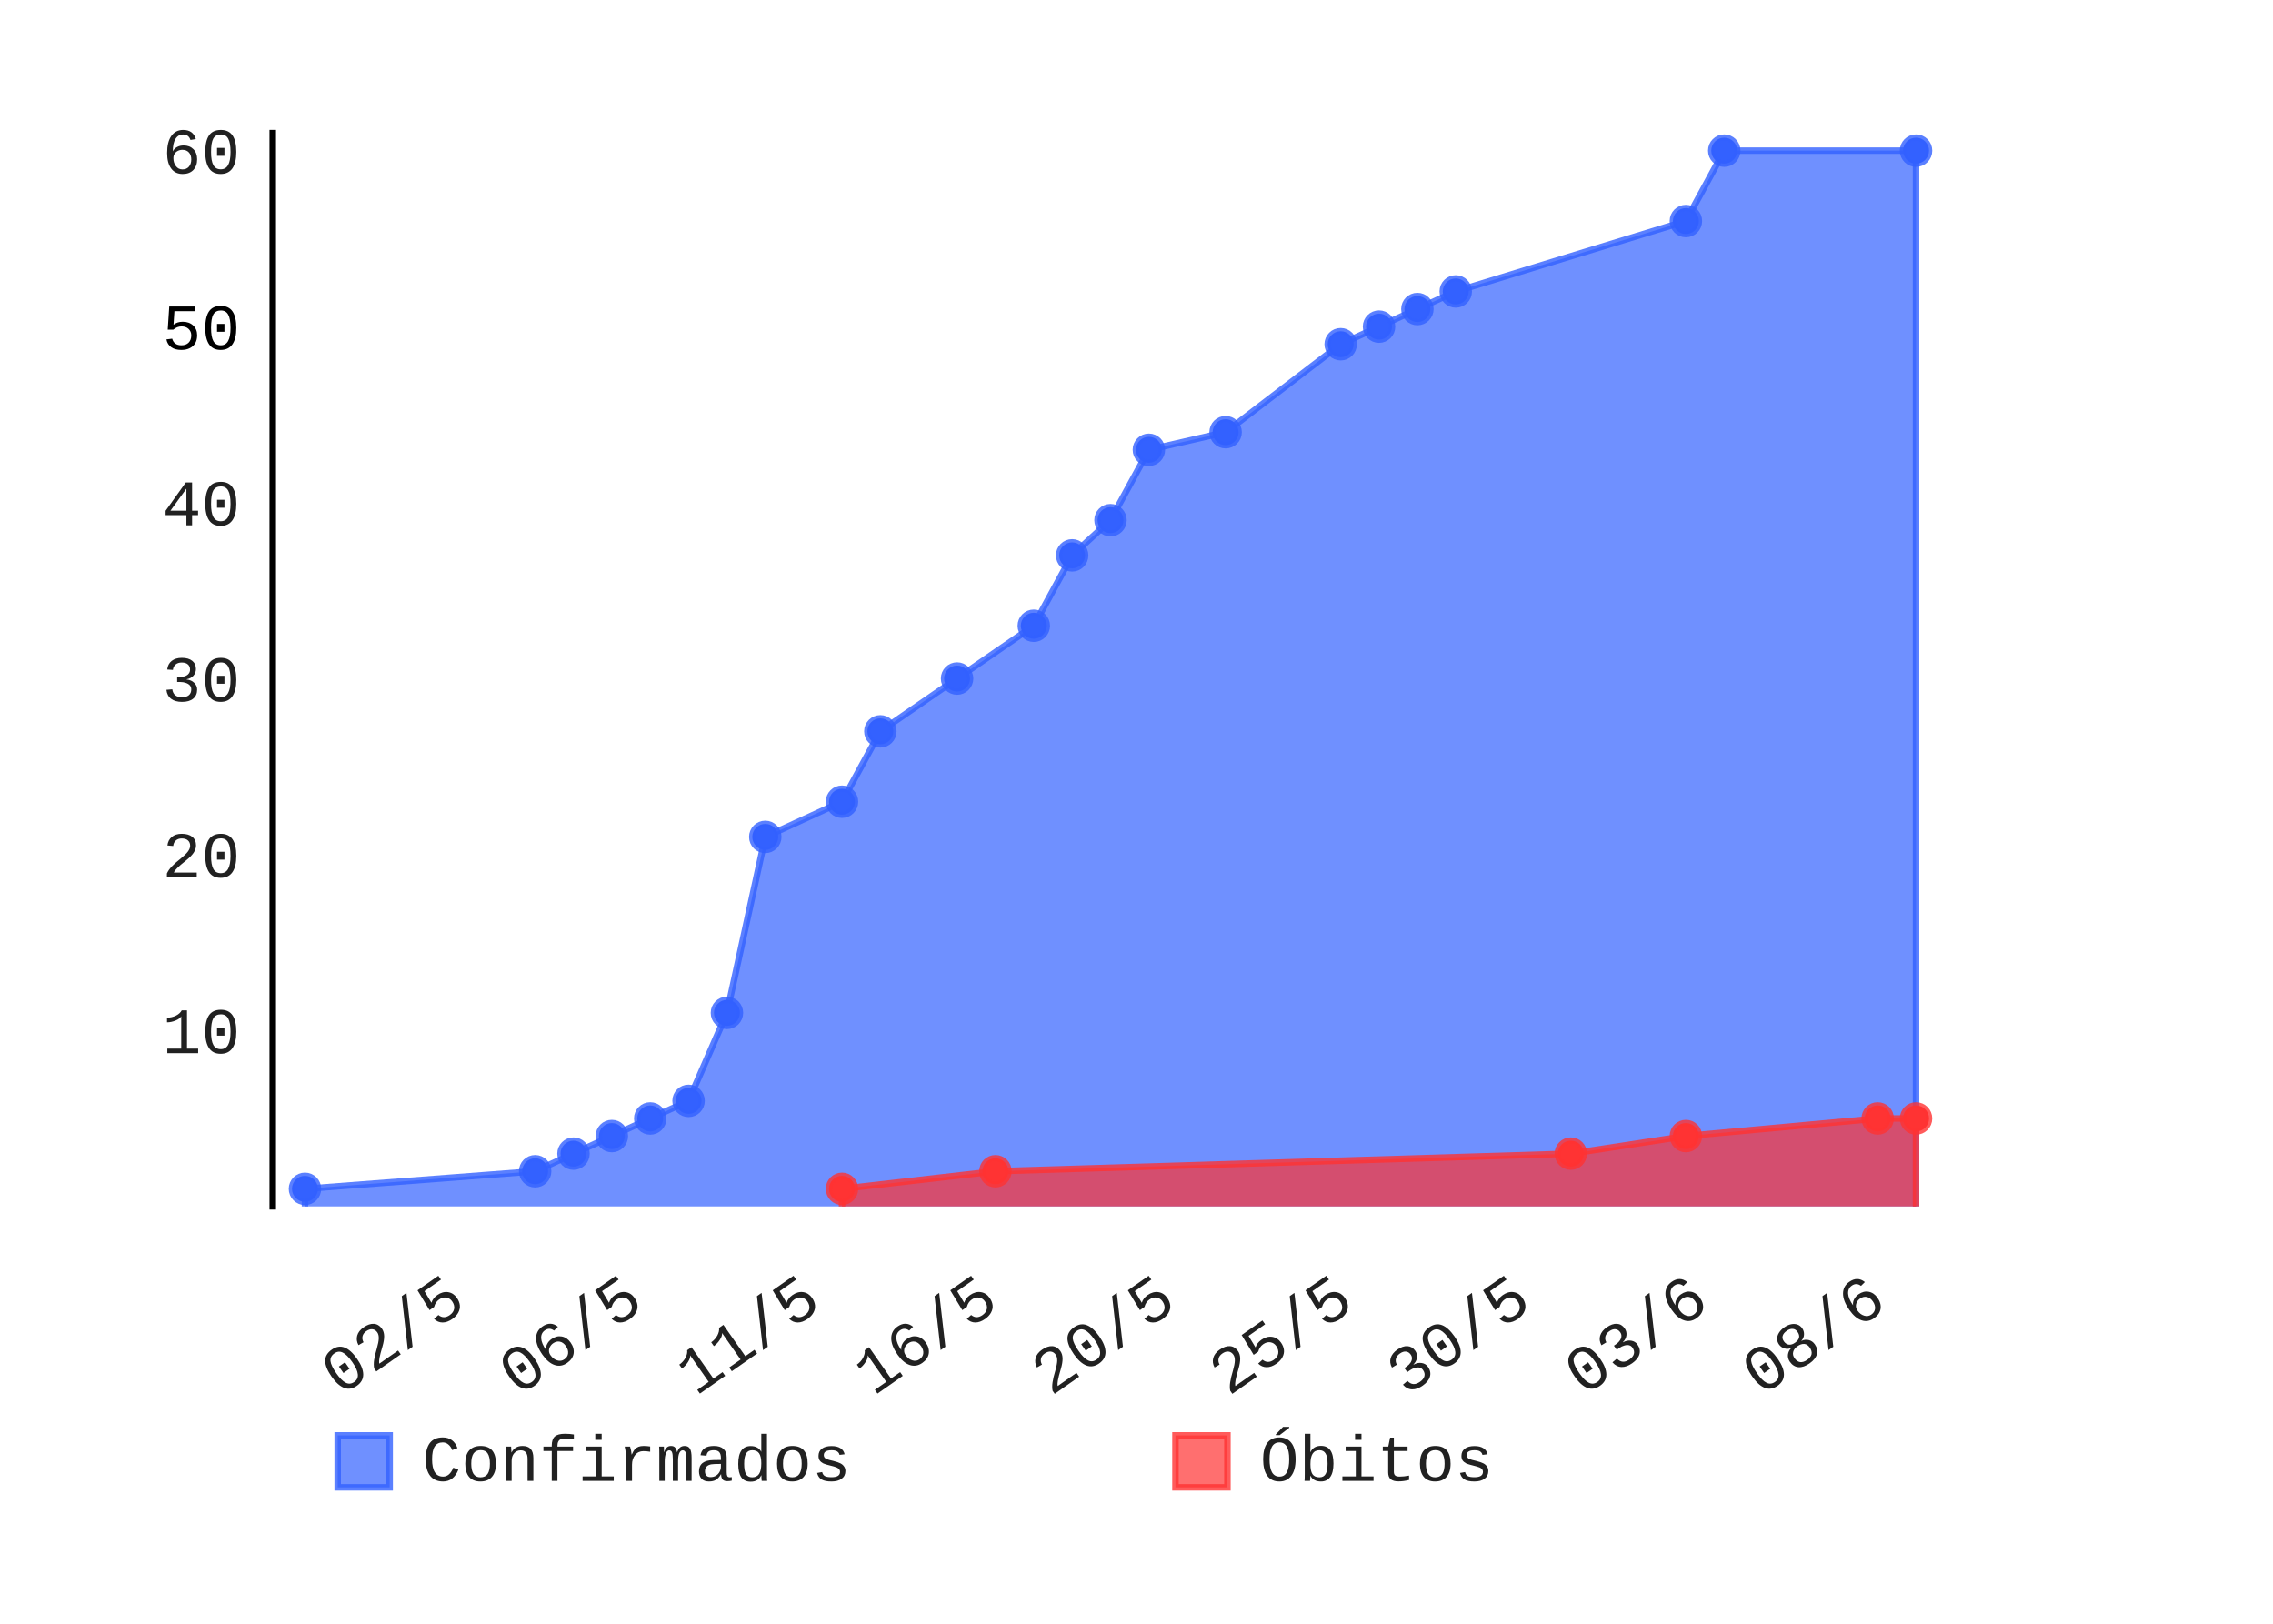
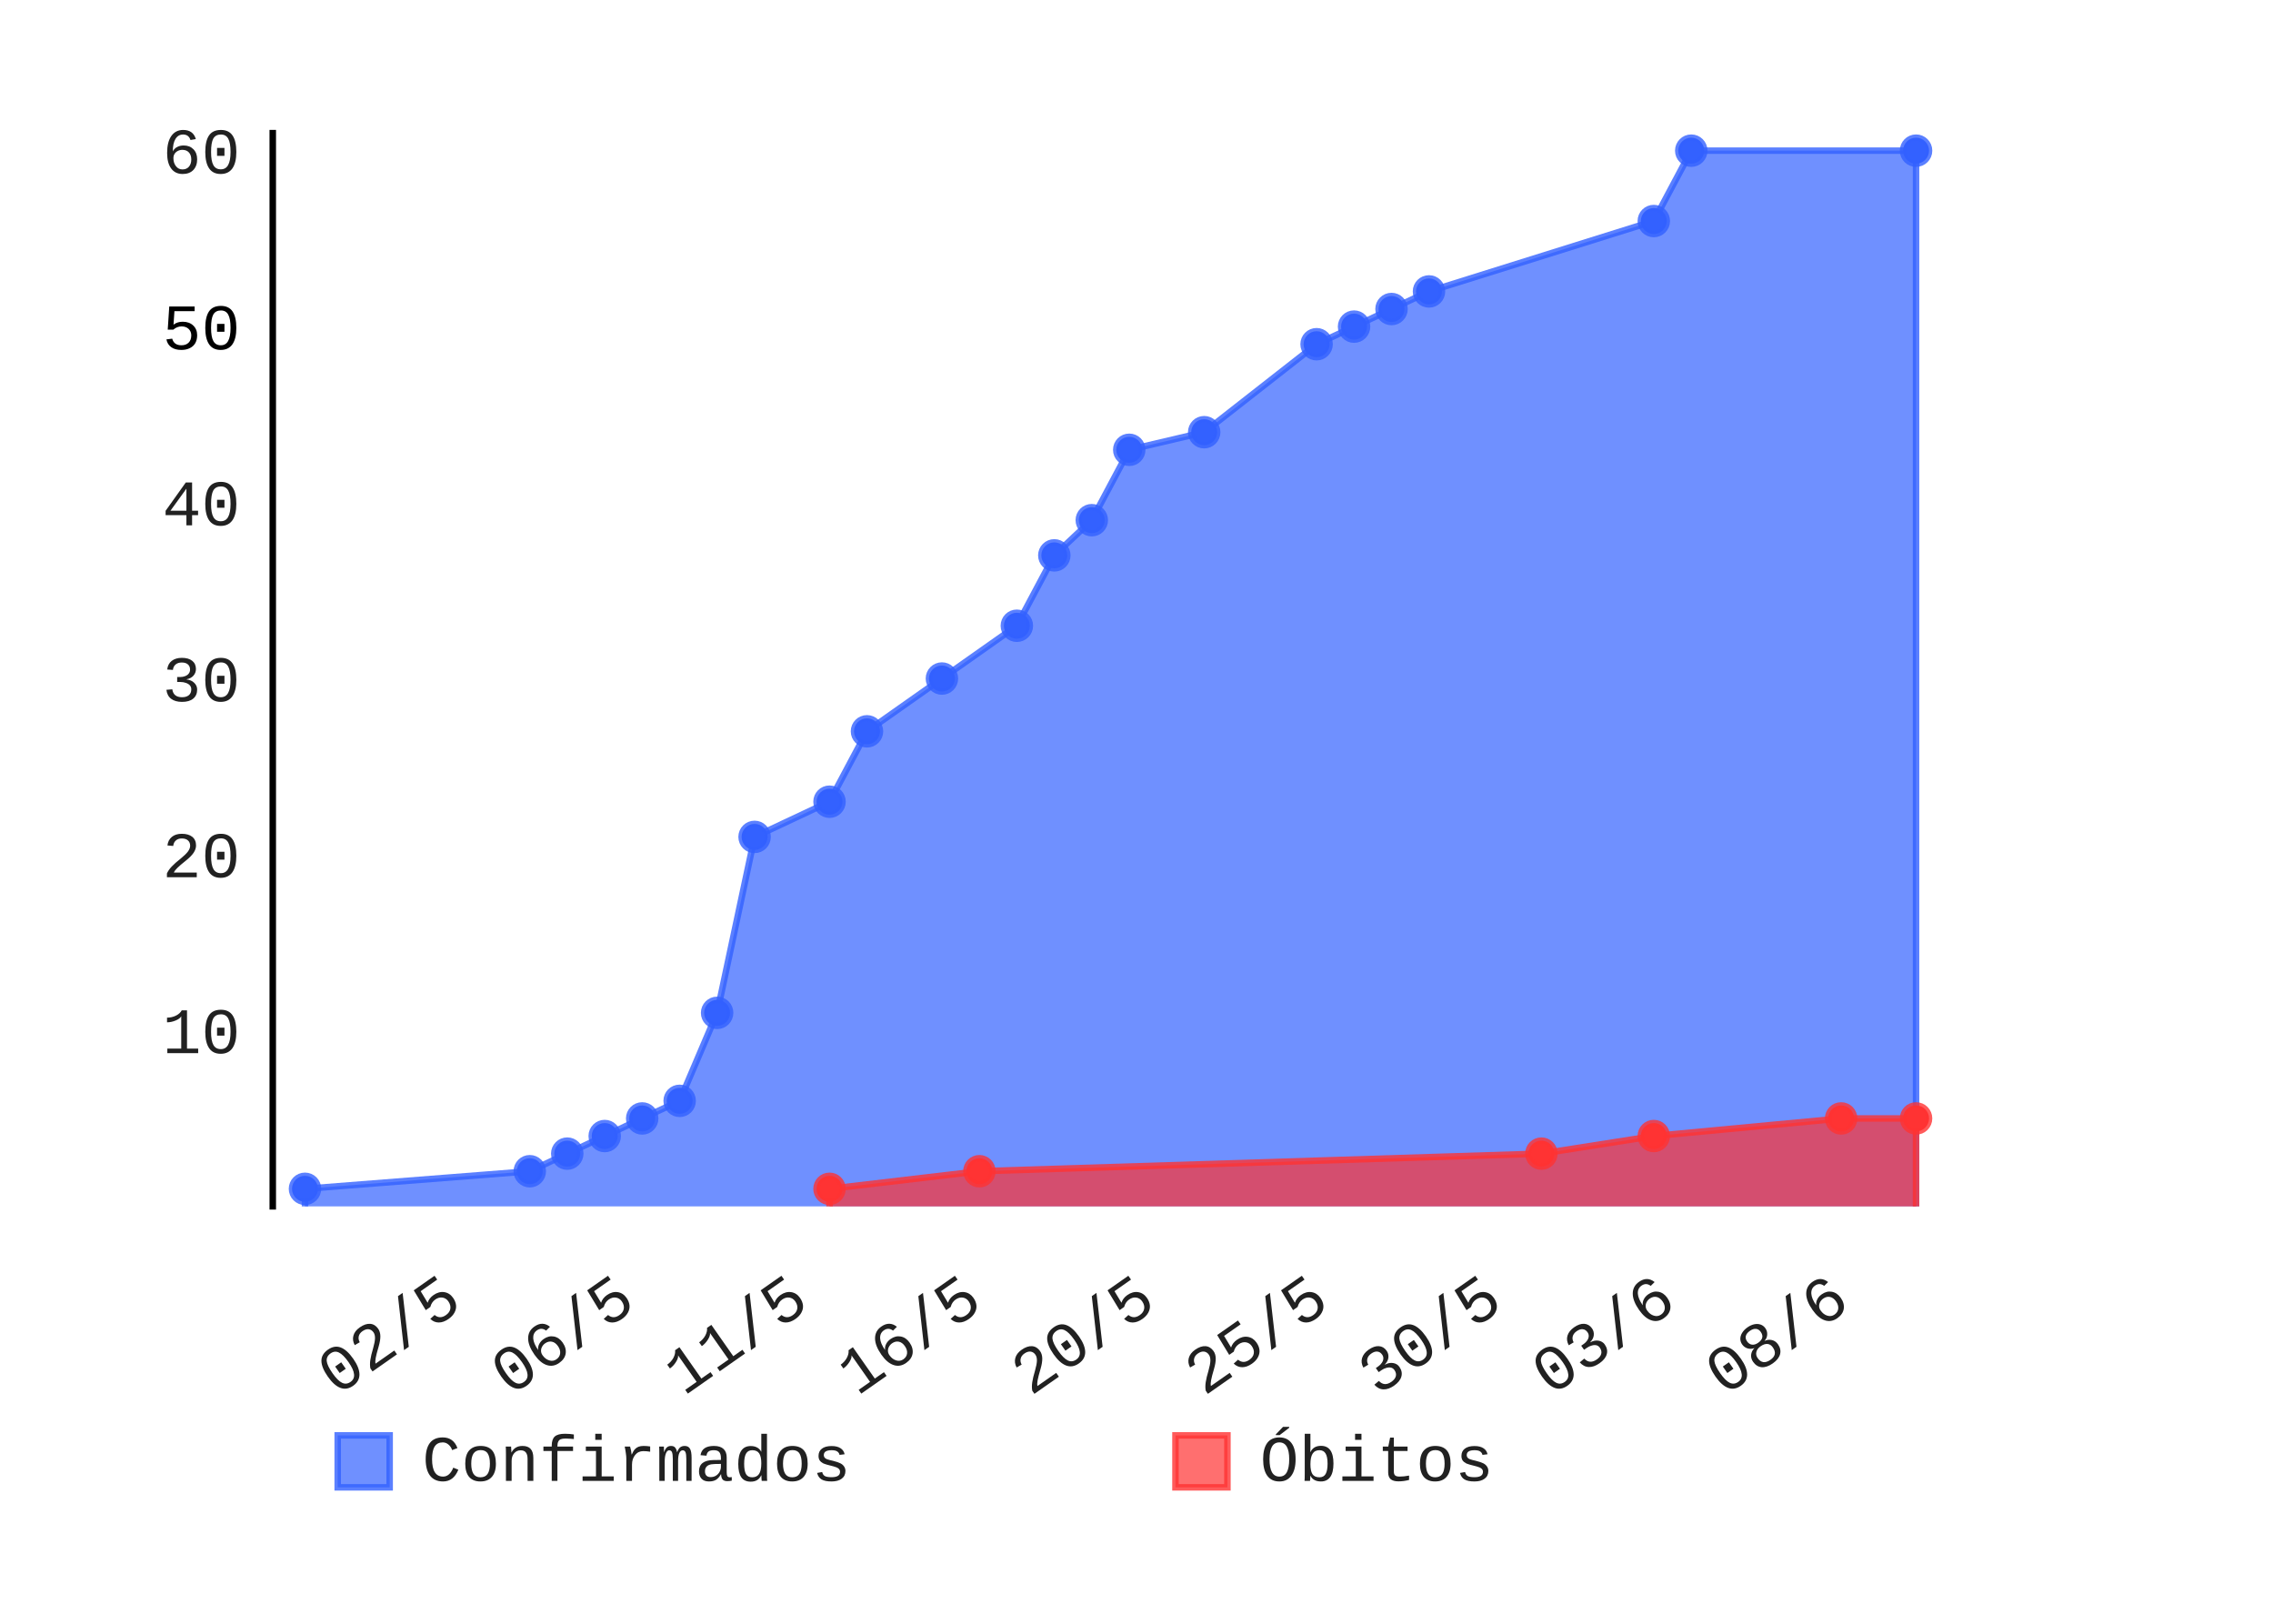
- <svg xmlns="http://www.w3.org/2000/svg" class="pygal-chart" height="250" id="chart-22df3eec-7414-47dd-b1ac-41e72962f643" viewBox="0 0 350 250" width="350">
+ <svg xmlns="http://www.w3.org/2000/svg" class="pygal-chart" height="250" id="chart-fea2d8a1-421d-4409-8631-65a3ad1585a7" viewBox="0 0 350 250" width="350">
  <defs>
-     <style type="text/css">#chart-22df3eec-7414-47dd-b1ac-41e72962f643{-webkit-user-select:none;-webkit-font-smoothing:antialiased;font-family:Consolas,"Liberation Mono",Menlo,Courier,monospace}#chart-22df3eec-7414-47dd-b1ac-41e72962f643 .title{font-family:Consolas,"Liberation Mono",Menlo,Courier,monospace;font-size:8px}#chart-22df3eec-7414-47dd-b1ac-41e72962f643 .legends .legend text{font-family:Consolas,"Liberation Mono",Menlo,Courier,monospace;font-size:10px}#chart-22df3eec-7414-47dd-b1ac-41e72962f643 .axis text{font-family:Consolas,"Liberation Mono",Menlo,Courier,monospace;font-size:10px}#chart-22df3eec-7414-47dd-b1ac-41e72962f643 .axis text.major{font-family:Consolas,"Liberation Mono",Menlo,Courier,monospace;font-size:10px}#chart-22df3eec-7414-47dd-b1ac-41e72962f643 .text-overlay text.value{font-family:Consolas,"Liberation Mono",Menlo,Courier,monospace;font-size:16px}#chart-22df3eec-7414-47dd-b1ac-41e72962f643 .text-overlay text.label{font-family:Consolas,"Liberation Mono",Menlo,Courier,monospace;font-size:10px}#chart-22df3eec-7414-47dd-b1ac-41e72962f643 .tooltip{font-family:Consolas,"Liberation Mono",Menlo,Courier,monospace;font-size:12px}#chart-22df3eec-7414-47dd-b1ac-41e72962f643 text.no_data{font-family:Consolas,"Liberation Mono",Menlo,Courier,monospace;font-size:64px}
- #chart-22df3eec-7414-47dd-b1ac-41e72962f643{background-color:transparent}#chart-22df3eec-7414-47dd-b1ac-41e72962f643 path,#chart-22df3eec-7414-47dd-b1ac-41e72962f643 line,#chart-22df3eec-7414-47dd-b1ac-41e72962f643 rect,#chart-22df3eec-7414-47dd-b1ac-41e72962f643 circle{-webkit-transition:150ms;-moz-transition:150ms;transition:150ms}#chart-22df3eec-7414-47dd-b1ac-41e72962f643 .graph &gt; .background{fill:transparent}#chart-22df3eec-7414-47dd-b1ac-41e72962f643 .plot &gt; .background{fill:rgba(255,255,255,1)}#chart-22df3eec-7414-47dd-b1ac-41e72962f643 .graph{fill:rgba(0,0,0,.87)}#chart-22df3eec-7414-47dd-b1ac-41e72962f643 text.no_data{fill:rgba(0,0,0,1)}#chart-22df3eec-7414-47dd-b1ac-41e72962f643 .title{fill:rgba(0,0,0,1)}#chart-22df3eec-7414-47dd-b1ac-41e72962f643 .legends .legend text{fill:rgba(0,0,0,.87)}#chart-22df3eec-7414-47dd-b1ac-41e72962f643 .legends .legend:hover text{fill:rgba(0,0,0,1)}#chart-22df3eec-7414-47dd-b1ac-41e72962f643 .axis .line{stroke:rgba(0,0,0,1)}#chart-22df3eec-7414-47dd-b1ac-41e72962f643 .axis .guide.line{stroke:rgba(0,0,0,.54)}#chart-22df3eec-7414-47dd-b1ac-41e72962f643 .axis .major.line{stroke:rgba(0,0,0,.87)}#chart-22df3eec-7414-47dd-b1ac-41e72962f643 .axis text.major{fill:rgba(0,0,0,1)}#chart-22df3eec-7414-47dd-b1ac-41e72962f643 .axis.y .guides:hover .guide.line,#chart-22df3eec-7414-47dd-b1ac-41e72962f643 .line-graph .axis.x .guides:hover .guide.line,#chart-22df3eec-7414-47dd-b1ac-41e72962f643 .stackedline-graph .axis.x .guides:hover .guide.line,#chart-22df3eec-7414-47dd-b1ac-41e72962f643 .xy-graph .axis.x .guides:hover .guide.line{stroke:rgba(0,0,0,1)}#chart-22df3eec-7414-47dd-b1ac-41e72962f643 .axis .guides:hover text{fill:rgba(0,0,0,1)}#chart-22df3eec-7414-47dd-b1ac-41e72962f643 .reactive{fill-opacity:.7;stroke-opacity:.8}#chart-22df3eec-7414-47dd-b1ac-41e72962f643 .ci{stroke:rgba(0,0,0,.87)}#chart-22df3eec-7414-47dd-b1ac-41e72962f643 .reactive.active,#chart-22df3eec-7414-47dd-b1ac-41e72962f643 .active .reactive{fill-opacity:.8;stroke-opacity:.9;stroke-width:4}#chart-22df3eec-7414-47dd-b1ac-41e72962f643 .ci .reactive.active{stroke-width:1.5}#chart-22df3eec-7414-47dd-b1ac-41e72962f643 .series text{fill:rgba(0,0,0,1)}#chart-22df3eec-7414-47dd-b1ac-41e72962f643 .tooltip rect{fill:rgba(255,255,255,1);stroke:rgba(0,0,0,1);-webkit-transition:opacity 150ms;-moz-transition:opacity 150ms;transition:opacity 150ms}#chart-22df3eec-7414-47dd-b1ac-41e72962f643 .tooltip .label{fill:rgba(0,0,0,.87)}#chart-22df3eec-7414-47dd-b1ac-41e72962f643 .tooltip .label{fill:rgba(0,0,0,.87)}#chart-22df3eec-7414-47dd-b1ac-41e72962f643 .tooltip .legend{font-size:.8em;fill:rgba(0,0,0,.54)}#chart-22df3eec-7414-47dd-b1ac-41e72962f643 .tooltip .x_label{font-size:.6em;fill:rgba(0,0,0,1)}#chart-22df3eec-7414-47dd-b1ac-41e72962f643 .tooltip .xlink{font-size:.5em;text-decoration:underline}#chart-22df3eec-7414-47dd-b1ac-41e72962f643 .tooltip .value{font-size:1.5em}#chart-22df3eec-7414-47dd-b1ac-41e72962f643 .bound{font-size:.5em}#chart-22df3eec-7414-47dd-b1ac-41e72962f643 .max-value{font-size:.75em;fill:rgba(0,0,0,.54)}#chart-22df3eec-7414-47dd-b1ac-41e72962f643 .map-element{fill:rgba(255,255,255,1);stroke:rgba(0,0,0,.54) !important}#chart-22df3eec-7414-47dd-b1ac-41e72962f643 .map-element .reactive{fill-opacity:inherit;stroke-opacity:inherit}#chart-22df3eec-7414-47dd-b1ac-41e72962f643 .color-0,#chart-22df3eec-7414-47dd-b1ac-41e72962f643 .color-0 a:visited{stroke:#3361FF;fill:#3361FF}#chart-22df3eec-7414-47dd-b1ac-41e72962f643 .color-1,#chart-22df3eec-7414-47dd-b1ac-41e72962f643 .color-1 a:visited{stroke:#FF3333;fill:#FF3333}#chart-22df3eec-7414-47dd-b1ac-41e72962f643 .text-overlay .color-0 text{fill:black}#chart-22df3eec-7414-47dd-b1ac-41e72962f643 .text-overlay .color-1 text{fill:black}
- #chart-22df3eec-7414-47dd-b1ac-41e72962f643 text.no_data{text-anchor:middle}#chart-22df3eec-7414-47dd-b1ac-41e72962f643 .guide.line{fill:none}#chart-22df3eec-7414-47dd-b1ac-41e72962f643 .centered{text-anchor:middle}#chart-22df3eec-7414-47dd-b1ac-41e72962f643 .title{text-anchor:middle}#chart-22df3eec-7414-47dd-b1ac-41e72962f643 .legends .legend text{fill-opacity:1}#chart-22df3eec-7414-47dd-b1ac-41e72962f643 .axis.x text{text-anchor:middle}#chart-22df3eec-7414-47dd-b1ac-41e72962f643 .axis.x:not(.web) text[transform]{text-anchor:start}#chart-22df3eec-7414-47dd-b1ac-41e72962f643 .axis.x:not(.web) text[transform].backwards{text-anchor:end}#chart-22df3eec-7414-47dd-b1ac-41e72962f643 .axis.y text{text-anchor:end}#chart-22df3eec-7414-47dd-b1ac-41e72962f643 .axis.y text[transform].backwards{text-anchor:start}#chart-22df3eec-7414-47dd-b1ac-41e72962f643 .axis.y2 text{text-anchor:start}#chart-22df3eec-7414-47dd-b1ac-41e72962f643 .axis.y2 text[transform].backwards{text-anchor:end}#chart-22df3eec-7414-47dd-b1ac-41e72962f643 .axis .guide.line{stroke-dasharray:4,4}#chart-22df3eec-7414-47dd-b1ac-41e72962f643 .axis .major.guide.line{stroke-dasharray:6,6}#chart-22df3eec-7414-47dd-b1ac-41e72962f643 .horizontal .axis.y .guide.line,#chart-22df3eec-7414-47dd-b1ac-41e72962f643 .horizontal .axis.y2 .guide.line,#chart-22df3eec-7414-47dd-b1ac-41e72962f643 .vertical .axis.x .guide.line{opacity:0}#chart-22df3eec-7414-47dd-b1ac-41e72962f643 .horizontal .axis.always_show .guide.line,#chart-22df3eec-7414-47dd-b1ac-41e72962f643 .vertical .axis.always_show .guide.line{opacity:1 !important}#chart-22df3eec-7414-47dd-b1ac-41e72962f643 .axis.y .guides:hover .guide.line,#chart-22df3eec-7414-47dd-b1ac-41e72962f643 .axis.y2 .guides:hover .guide.line,#chart-22df3eec-7414-47dd-b1ac-41e72962f643 .axis.x .guides:hover .guide.line{opacity:1}#chart-22df3eec-7414-47dd-b1ac-41e72962f643 .axis .guides:hover text{opacity:1}#chart-22df3eec-7414-47dd-b1ac-41e72962f643 .nofill{fill:none}#chart-22df3eec-7414-47dd-b1ac-41e72962f643 .subtle-fill{fill-opacity:.2}#chart-22df3eec-7414-47dd-b1ac-41e72962f643 .dot{stroke-width:1px;fill-opacity:1}#chart-22df3eec-7414-47dd-b1ac-41e72962f643 .dot.active{stroke-width:5px}#chart-22df3eec-7414-47dd-b1ac-41e72962f643 .dot.negative{fill:transparent}#chart-22df3eec-7414-47dd-b1ac-41e72962f643 text,#chart-22df3eec-7414-47dd-b1ac-41e72962f643 tspan{stroke:none !important}#chart-22df3eec-7414-47dd-b1ac-41e72962f643 .series text.active{opacity:1}#chart-22df3eec-7414-47dd-b1ac-41e72962f643 .tooltip rect{fill-opacity:.95;stroke-width:.5}#chart-22df3eec-7414-47dd-b1ac-41e72962f643 .tooltip text{fill-opacity:1}#chart-22df3eec-7414-47dd-b1ac-41e72962f643 .showable{visibility:hidden}#chart-22df3eec-7414-47dd-b1ac-41e72962f643 .showable.shown{visibility:visible}#chart-22df3eec-7414-47dd-b1ac-41e72962f643 .gauge-background{fill:rgba(229,229,229,1);stroke:none}#chart-22df3eec-7414-47dd-b1ac-41e72962f643 .bg-lines{stroke:transparent;stroke-width:2px}</style>
+     <style type="text/css">#chart-fea2d8a1-421d-4409-8631-65a3ad1585a7{-webkit-user-select:none;-webkit-font-smoothing:antialiased;font-family:Consolas,"Liberation Mono",Menlo,Courier,monospace}#chart-fea2d8a1-421d-4409-8631-65a3ad1585a7 .title{font-family:Consolas,"Liberation Mono",Menlo,Courier,monospace;font-size:8px}#chart-fea2d8a1-421d-4409-8631-65a3ad1585a7 .legends .legend text{font-family:Consolas,"Liberation Mono",Menlo,Courier,monospace;font-size:10px}#chart-fea2d8a1-421d-4409-8631-65a3ad1585a7 .axis text{font-family:Consolas,"Liberation Mono",Menlo,Courier,monospace;font-size:10px}#chart-fea2d8a1-421d-4409-8631-65a3ad1585a7 .axis text.major{font-family:Consolas,"Liberation Mono",Menlo,Courier,monospace;font-size:10px}#chart-fea2d8a1-421d-4409-8631-65a3ad1585a7 .text-overlay text.value{font-family:Consolas,"Liberation Mono",Menlo,Courier,monospace;font-size:16px}#chart-fea2d8a1-421d-4409-8631-65a3ad1585a7 .text-overlay text.label{font-family:Consolas,"Liberation Mono",Menlo,Courier,monospace;font-size:10px}#chart-fea2d8a1-421d-4409-8631-65a3ad1585a7 .tooltip{font-family:Consolas,"Liberation Mono",Menlo,Courier,monospace;font-size:12px}#chart-fea2d8a1-421d-4409-8631-65a3ad1585a7 text.no_data{font-family:Consolas,"Liberation Mono",Menlo,Courier,monospace;font-size:64px}
+ #chart-fea2d8a1-421d-4409-8631-65a3ad1585a7{background-color:transparent}#chart-fea2d8a1-421d-4409-8631-65a3ad1585a7 path,#chart-fea2d8a1-421d-4409-8631-65a3ad1585a7 line,#chart-fea2d8a1-421d-4409-8631-65a3ad1585a7 rect,#chart-fea2d8a1-421d-4409-8631-65a3ad1585a7 circle{-webkit-transition:150ms;-moz-transition:150ms;transition:150ms}#chart-fea2d8a1-421d-4409-8631-65a3ad1585a7 .graph &gt; .background{fill:transparent}#chart-fea2d8a1-421d-4409-8631-65a3ad1585a7 .plot &gt; .background{fill:rgba(255,255,255,1)}#chart-fea2d8a1-421d-4409-8631-65a3ad1585a7 .graph{fill:rgba(0,0,0,.87)}#chart-fea2d8a1-421d-4409-8631-65a3ad1585a7 text.no_data{fill:rgba(0,0,0,1)}#chart-fea2d8a1-421d-4409-8631-65a3ad1585a7 .title{fill:rgba(0,0,0,1)}#chart-fea2d8a1-421d-4409-8631-65a3ad1585a7 .legends .legend text{fill:rgba(0,0,0,.87)}#chart-fea2d8a1-421d-4409-8631-65a3ad1585a7 .legends .legend:hover text{fill:rgba(0,0,0,1)}#chart-fea2d8a1-421d-4409-8631-65a3ad1585a7 .axis .line{stroke:rgba(0,0,0,1)}#chart-fea2d8a1-421d-4409-8631-65a3ad1585a7 .axis .guide.line{stroke:rgba(0,0,0,.54)}#chart-fea2d8a1-421d-4409-8631-65a3ad1585a7 .axis .major.line{stroke:rgba(0,0,0,.87)}#chart-fea2d8a1-421d-4409-8631-65a3ad1585a7 .axis text.major{fill:rgba(0,0,0,1)}#chart-fea2d8a1-421d-4409-8631-65a3ad1585a7 .axis.y .guides:hover .guide.line,#chart-fea2d8a1-421d-4409-8631-65a3ad1585a7 .line-graph .axis.x .guides:hover .guide.line,#chart-fea2d8a1-421d-4409-8631-65a3ad1585a7 .stackedline-graph .axis.x .guides:hover .guide.line,#chart-fea2d8a1-421d-4409-8631-65a3ad1585a7 .xy-graph .axis.x .guides:hover .guide.line{stroke:rgba(0,0,0,1)}#chart-fea2d8a1-421d-4409-8631-65a3ad1585a7 .axis .guides:hover text{fill:rgba(0,0,0,1)}#chart-fea2d8a1-421d-4409-8631-65a3ad1585a7 .reactive{fill-opacity:.7;stroke-opacity:.8}#chart-fea2d8a1-421d-4409-8631-65a3ad1585a7 .ci{stroke:rgba(0,0,0,.87)}#chart-fea2d8a1-421d-4409-8631-65a3ad1585a7 .reactive.active,#chart-fea2d8a1-421d-4409-8631-65a3ad1585a7 .active .reactive{fill-opacity:.8;stroke-opacity:.9;stroke-width:4}#chart-fea2d8a1-421d-4409-8631-65a3ad1585a7 .ci .reactive.active{stroke-width:1.5}#chart-fea2d8a1-421d-4409-8631-65a3ad1585a7 .series text{fill:rgba(0,0,0,1)}#chart-fea2d8a1-421d-4409-8631-65a3ad1585a7 .tooltip rect{fill:rgba(255,255,255,1);stroke:rgba(0,0,0,1);-webkit-transition:opacity 150ms;-moz-transition:opacity 150ms;transition:opacity 150ms}#chart-fea2d8a1-421d-4409-8631-65a3ad1585a7 .tooltip .label{fill:rgba(0,0,0,.87)}#chart-fea2d8a1-421d-4409-8631-65a3ad1585a7 .tooltip .label{fill:rgba(0,0,0,.87)}#chart-fea2d8a1-421d-4409-8631-65a3ad1585a7 .tooltip .legend{font-size:.8em;fill:rgba(0,0,0,.54)}#chart-fea2d8a1-421d-4409-8631-65a3ad1585a7 .tooltip .x_label{font-size:.6em;fill:rgba(0,0,0,1)}#chart-fea2d8a1-421d-4409-8631-65a3ad1585a7 .tooltip .xlink{font-size:.5em;text-decoration:underline}#chart-fea2d8a1-421d-4409-8631-65a3ad1585a7 .tooltip .value{font-size:1.5em}#chart-fea2d8a1-421d-4409-8631-65a3ad1585a7 .bound{font-size:.5em}#chart-fea2d8a1-421d-4409-8631-65a3ad1585a7 .max-value{font-size:.75em;fill:rgba(0,0,0,.54)}#chart-fea2d8a1-421d-4409-8631-65a3ad1585a7 .map-element{fill:rgba(255,255,255,1);stroke:rgba(0,0,0,.54) !important}#chart-fea2d8a1-421d-4409-8631-65a3ad1585a7 .map-element .reactive{fill-opacity:inherit;stroke-opacity:inherit}#chart-fea2d8a1-421d-4409-8631-65a3ad1585a7 .color-0,#chart-fea2d8a1-421d-4409-8631-65a3ad1585a7 .color-0 a:visited{stroke:#3361FF;fill:#3361FF}#chart-fea2d8a1-421d-4409-8631-65a3ad1585a7 .color-1,#chart-fea2d8a1-421d-4409-8631-65a3ad1585a7 .color-1 a:visited{stroke:#FF3333;fill:#FF3333}#chart-fea2d8a1-421d-4409-8631-65a3ad1585a7 .text-overlay .color-0 text{fill:black}#chart-fea2d8a1-421d-4409-8631-65a3ad1585a7 .text-overlay .color-1 text{fill:black}
+ #chart-fea2d8a1-421d-4409-8631-65a3ad1585a7 text.no_data{text-anchor:middle}#chart-fea2d8a1-421d-4409-8631-65a3ad1585a7 .guide.line{fill:none}#chart-fea2d8a1-421d-4409-8631-65a3ad1585a7 .centered{text-anchor:middle}#chart-fea2d8a1-421d-4409-8631-65a3ad1585a7 .title{text-anchor:middle}#chart-fea2d8a1-421d-4409-8631-65a3ad1585a7 .legends .legend text{fill-opacity:1}#chart-fea2d8a1-421d-4409-8631-65a3ad1585a7 .axis.x text{text-anchor:middle}#chart-fea2d8a1-421d-4409-8631-65a3ad1585a7 .axis.x:not(.web) text[transform]{text-anchor:start}#chart-fea2d8a1-421d-4409-8631-65a3ad1585a7 .axis.x:not(.web) text[transform].backwards{text-anchor:end}#chart-fea2d8a1-421d-4409-8631-65a3ad1585a7 .axis.y text{text-anchor:end}#chart-fea2d8a1-421d-4409-8631-65a3ad1585a7 .axis.y text[transform].backwards{text-anchor:start}#chart-fea2d8a1-421d-4409-8631-65a3ad1585a7 .axis.y2 text{text-anchor:start}#chart-fea2d8a1-421d-4409-8631-65a3ad1585a7 .axis.y2 text[transform].backwards{text-anchor:end}#chart-fea2d8a1-421d-4409-8631-65a3ad1585a7 .axis .guide.line{stroke-dasharray:4,4}#chart-fea2d8a1-421d-4409-8631-65a3ad1585a7 .axis .major.guide.line{stroke-dasharray:6,6}#chart-fea2d8a1-421d-4409-8631-65a3ad1585a7 .horizontal .axis.y .guide.line,#chart-fea2d8a1-421d-4409-8631-65a3ad1585a7 .horizontal .axis.y2 .guide.line,#chart-fea2d8a1-421d-4409-8631-65a3ad1585a7 .vertical .axis.x .guide.line{opacity:0}#chart-fea2d8a1-421d-4409-8631-65a3ad1585a7 .horizontal .axis.always_show .guide.line,#chart-fea2d8a1-421d-4409-8631-65a3ad1585a7 .vertical .axis.always_show .guide.line{opacity:1 !important}#chart-fea2d8a1-421d-4409-8631-65a3ad1585a7 .axis.y .guides:hover .guide.line,#chart-fea2d8a1-421d-4409-8631-65a3ad1585a7 .axis.y2 .guides:hover .guide.line,#chart-fea2d8a1-421d-4409-8631-65a3ad1585a7 .axis.x .guides:hover .guide.line{opacity:1}#chart-fea2d8a1-421d-4409-8631-65a3ad1585a7 .axis .guides:hover text{opacity:1}#chart-fea2d8a1-421d-4409-8631-65a3ad1585a7 .nofill{fill:none}#chart-fea2d8a1-421d-4409-8631-65a3ad1585a7 .subtle-fill{fill-opacity:.2}#chart-fea2d8a1-421d-4409-8631-65a3ad1585a7 .dot{stroke-width:1px;fill-opacity:1}#chart-fea2d8a1-421d-4409-8631-65a3ad1585a7 .dot.active{stroke-width:5px}#chart-fea2d8a1-421d-4409-8631-65a3ad1585a7 .dot.negative{fill:transparent}#chart-fea2d8a1-421d-4409-8631-65a3ad1585a7 text,#chart-fea2d8a1-421d-4409-8631-65a3ad1585a7 tspan{stroke:none !important}#chart-fea2d8a1-421d-4409-8631-65a3ad1585a7 .series text.active{opacity:1}#chart-fea2d8a1-421d-4409-8631-65a3ad1585a7 .tooltip rect{fill-opacity:.95;stroke-width:.5}#chart-fea2d8a1-421d-4409-8631-65a3ad1585a7 .tooltip text{fill-opacity:1}#chart-fea2d8a1-421d-4409-8631-65a3ad1585a7 .showable{visibility:hidden}#chart-fea2d8a1-421d-4409-8631-65a3ad1585a7 .showable.shown{visibility:visible}#chart-fea2d8a1-421d-4409-8631-65a3ad1585a7 .gauge-background{fill:rgba(229,229,229,1);stroke:none}#chart-fea2d8a1-421d-4409-8631-65a3ad1585a7 .bg-lines{stroke:transparent;stroke-width:2px}</style>
  </defs>
  <g class="graph datetimeline-graph vertical">
    <rect class="background" height="250" width="350" x="0" y="0" />
    <g class="plot" transform="translate(42, 20)">
      <rect class="background" height="166.234" width="258.0" x="0" y="0" />
      <g class="axis y">
        <g class="guides">
          <text class="" x="-5" y="142.155">10</text>
        </g>
        <g class="guides">
          <text class="" x="-5" y="115.063">20</text>
        </g>
        <g class="guides">
          <text class="" x="-5" y="87.972">30</text>
        </g>
        <g class="guides">
          <text class="" x="-5" y="60.88">40</text>
        </g>
        <g class="guides">
          <text class="major" x="-5" y="33.788">50</text>
        </g>
        <g class="guides">
          <text class="" x="-5" y="6.697">60</text>
        </g>
      </g>
      <g class="axis x">
        <path class="line" d="M0 0 v166.234" />
        <g class="guides">
-           <path class="guide line" d="M30.119 0 v166.234" />
-           <text class="backwards" transform="rotate(325 30.11925 181.2342)" x="30.119" y="181.234">02/5</text>
+           <path class="guide line" d="M29.534 0 v166.234" />
+           <text class="backwards" transform="rotate(325 29.53419 181.2342)" x="29.534" y="181.234">02/5</text>
        </g>
        <g class="guides">
-           <path class="guide line" d="M57.465 0 v166.234" />
-           <text class="backwards" transform="rotate(325 57.46459 181.2342)" x="57.465" y="181.234">06/5</text>
+           <path class="guide line" d="M56.244 0 v166.234" />
+           <text class="backwards" transform="rotate(325 56.24359 181.2342)" x="56.244" y="181.234">06/5</text>
        </g>
        <g class="guides">
-           <path class="guide line" d="M84.81 0 v166.234" />
-           <text class="backwards" transform="rotate(325 84.80993 181.2342)" x="84.81" y="181.234">11/5</text>
+           <path class="guide line" d="M82.953 0 v166.234" />
+           <text class="backwards" transform="rotate(325 82.95299 181.2342)" x="82.953" y="181.234">11/5</text>
        </g>
        <g class="guides">
-           <path class="guide line" d="M112.155 0 v166.234" />
-           <text class="backwards" transform="rotate(325 112.1553 181.2342)" x="112.155" y="181.234">16/5</text>
+           <path class="guide line" d="M109.662 0 v166.234" />
+           <text class="backwards" transform="rotate(325 109.6624 181.2342)" x="109.662" y="181.234">16/5</text>
        </g>
        <g class="guides">
-           <path class="guide line" d="M139.501 0 v166.234" />
-           <text class="backwards" transform="rotate(325 139.5006 181.2342)" x="139.501" y="181.234">20/5</text>
+           <path class="guide line" d="M136.372 0 v166.234" />
+           <text class="backwards" transform="rotate(325 136.3718 181.2342)" x="136.372" y="181.234">20/5</text>
        </g>
        <g class="guides">
-           <path class="guide line" d="M166.846 0 v166.234" />
-           <text class="backwards" transform="rotate(325 166.8459 181.2342)" x="166.846" y="181.234">25/5</text>
+           <path class="guide line" d="M163.081 0 v166.234" />
+           <text class="backwards" transform="rotate(325 163.0812 181.2342)" x="163.081" y="181.234">25/5</text>
        </g>
        <g class="guides">
-           <path class="guide line" d="M194.191 0 v166.234" />
-           <text class="backwards" transform="rotate(325 194.1913 181.2342)" x="194.191" y="181.234">30/5</text>
+           <path class="guide line" d="M189.791 0 v166.234" />
+           <text class="backwards" transform="rotate(325 189.7906 181.2342)" x="189.791" y="181.234">30/5</text>
        </g>
        <g class="guides">
-           <path class="guide line" d="M221.537 0 v166.234" />
-           <text class="backwards" transform="rotate(325 221.5366 181.2342)" x="221.537" y="181.234">03/6</text>
+           <path class="guide line" d="M216.5 0 v166.234" />
+           <text class="backwards" transform="rotate(325 216.5 181.2342)" x="216.5" y="181.234">03/6</text>
        </g>
        <g class="guides">
-           <path class="guide line" d="M248.882 0 v166.234" />
-           <text class="backwards" transform="rotate(325 248.882 181.2342)" x="248.882" y="181.234">08/6</text>
+           <path class="guide line" d="M243.209 0 v166.234" />
+           <text class="backwards" transform="rotate(325 243.2094 181.2342)" x="243.209" y="181.234">08/6</text>
        </g>
      </g>
      <g class="series serie-0 color-0">
-         <path class="line reactive" d="M4.962 165.747 L4.962 163.037 40.401 160.328 46.308 157.619 52.214 154.91 58.121 152.201 64.027 149.492 69.934 135.946 75.841 108.854 87.654 103.436 93.56 92.599 105.374 84.472 117.187 76.344 123.093 65.508 129 60.089 134.907 49.253 146.72 46.543 164.44 32.998 170.346 30.288 176.253 27.579 182.159 24.87 217.599 14.033 223.505 3.197 253.038 3.197 253.038 165.747" />
+         <path class="line reactive" d="M4.962 165.747 L4.962 163.037 39.577 160.328 45.346 157.619 51.115 154.91 56.885 152.201 62.654 149.492 68.423 135.946 74.192 108.854 85.731 103.436 91.5 92.599 103.038 84.472 114.577 76.344 120.346 65.508 126.115 60.089 131.885 49.253 143.423 46.543 160.731 32.998 166.5 30.288 172.269 27.579 178.038 24.87 212.654 14.033 218.423 3.197 253.038 3.197 253.038 165.747" />
      </g>
      <g class="series serie-1 color-1">
-         <path class="line reactive" d="M87.654 165.747 L87.654 163.037 111.28 160.328 199.879 157.619 217.599 154.91 247.132 152.201 253.038 152.201 253.038 165.747" />
+         <path class="line reactive" d="M85.731 165.747 L85.731 163.037 108.808 160.328 195.346 157.619 212.654 154.91 241.5 152.201 253.038 152.201 253.038 165.747" />
      </g>
    </g>
    <g class="titles" />
    <g class="plot overlay" transform="translate(42, 20)">
      <g class="series serie-0 color-0">
        <g class="dots">
          <circle class="dot reactive tooltip-trigger" cx="4.962" cy="163.037" r="2" />
        </g>
        <g class="dots">
-           <circle class="dot reactive tooltip-trigger" cx="40.401" cy="160.328" r="2" />
+           <circle class="dot reactive tooltip-trigger" cx="39.577" cy="160.328" r="2" />
        </g>
        <g class="dots">
-           <circle class="dot reactive tooltip-trigger" cx="46.308" cy="157.619" r="2" />
+           <circle class="dot reactive tooltip-trigger" cx="45.346" cy="157.619" r="2" />
        </g>
        <g class="dots">
-           <circle class="dot reactive tooltip-trigger" cx="52.214" cy="154.91" r="2" />
+           <circle class="dot reactive tooltip-trigger" cx="51.115" cy="154.91" r="2" />
        </g>
        <g class="dots">
-           <circle class="dot reactive tooltip-trigger" cx="58.121" cy="152.201" r="2" />
+           <circle class="dot reactive tooltip-trigger" cx="56.885" cy="152.201" r="2" />
        </g>
        <g class="dots">
-           <circle class="dot reactive tooltip-trigger" cx="64.027" cy="149.492" r="2" />
+           <circle class="dot reactive tooltip-trigger" cx="62.654" cy="149.492" r="2" />
        </g>
        <g class="dots">
-           <circle class="dot reactive tooltip-trigger" cx="69.934" cy="135.946" r="2" />
+           <circle class="dot reactive tooltip-trigger" cx="68.423" cy="135.946" r="2" />
        </g>
        <g class="dots">
-           <circle class="dot reactive tooltip-trigger" cx="75.841" cy="108.854" r="2" />
+           <circle class="dot reactive tooltip-trigger" cx="74.192" cy="108.854" r="2" />
        </g>
        <g class="dots">
-           <circle class="dot reactive tooltip-trigger" cx="87.654" cy="103.436" r="2" />
+           <circle class="dot reactive tooltip-trigger" cx="85.731" cy="103.436" r="2" />
        </g>
        <g class="dots">
-           <circle class="dot reactive tooltip-trigger" cx="93.56" cy="92.599" r="2" />
+           <circle class="dot reactive tooltip-trigger" cx="91.5" cy="92.599" r="2" />
        </g>
        <g class="dots">
-           <circle class="dot reactive tooltip-trigger" cx="105.374" cy="84.472" r="2" />
+           <circle class="dot reactive tooltip-trigger" cx="103.038" cy="84.472" r="2" />
        </g>
        <g class="dots">
-           <circle class="dot reactive tooltip-trigger" cx="117.187" cy="76.344" r="2" />
+           <circle class="dot reactive tooltip-trigger" cx="114.577" cy="76.344" r="2" />
        </g>
        <g class="dots">
-           <circle class="dot reactive tooltip-trigger" cx="123.093" cy="65.508" r="2" />
+           <circle class="dot reactive tooltip-trigger" cx="120.346" cy="65.508" r="2" />
        </g>
        <g class="dots">
-           <circle class="dot reactive tooltip-trigger" cx="129.0" cy="60.089" r="2" />
+           <circle class="dot reactive tooltip-trigger" cx="126.115" cy="60.089" r="2" />
        </g>
        <g class="dots">
-           <circle class="dot reactive tooltip-trigger" cx="134.907" cy="49.253" r="2" />
+           <circle class="dot reactive tooltip-trigger" cx="131.885" cy="49.253" r="2" />
        </g>
        <g class="dots">
-           <circle class="dot reactive tooltip-trigger" cx="146.72" cy="46.543" r="2" />
+           <circle class="dot reactive tooltip-trigger" cx="143.423" cy="46.543" r="2" />
        </g>
        <g class="dots">
-           <circle class="dot reactive tooltip-trigger" cx="164.44" cy="32.998" r="2" />
+           <circle class="dot reactive tooltip-trigger" cx="160.731" cy="32.998" r="2" />
        </g>
        <g class="dots">
-           <circle class="dot reactive tooltip-trigger" cx="170.346" cy="30.288" r="2" />
+           <circle class="dot reactive tooltip-trigger" cx="166.5" cy="30.288" r="2" />
        </g>
        <g class="dots">
-           <circle class="dot reactive tooltip-trigger" cx="176.253" cy="27.579" r="2" />
+           <circle class="dot reactive tooltip-trigger" cx="172.269" cy="27.579" r="2" />
        </g>
        <g class="dots">
-           <circle class="dot reactive tooltip-trigger" cx="182.159" cy="24.87" r="2" />
+           <circle class="dot reactive tooltip-trigger" cx="178.038" cy="24.87" r="2" />
        </g>
        <g class="dots">
-           <circle class="dot reactive tooltip-trigger" cx="217.599" cy="14.033" r="2" />
+           <circle class="dot reactive tooltip-trigger" cx="212.654" cy="14.033" r="2" />
        </g>
        <g class="dots">
-           <circle class="dot reactive tooltip-trigger" cx="223.505" cy="3.197" r="2" />
+           <circle class="dot reactive tooltip-trigger" cx="218.423" cy="3.197" r="2" />
        </g>
        <g class="dots">
          <circle class="dot reactive tooltip-trigger" cx="253.038" cy="3.197" r="2" />
        </g>
      </g>
      <g class="series serie-1 color-1">
        <g class="dots">
-           <circle class="dot reactive tooltip-trigger" cx="87.654" cy="163.037" r="2" />
+           <circle class="dot reactive tooltip-trigger" cx="85.731" cy="163.037" r="2" />
        </g>
        <g class="dots">
-           <circle class="dot reactive tooltip-trigger" cx="111.28" cy="160.328" r="2" />
+           <circle class="dot reactive tooltip-trigger" cx="108.808" cy="160.328" r="2" />
        </g>
        <g class="dots">
-           <circle class="dot reactive tooltip-trigger" cx="199.879" cy="157.619" r="2" />
+           <circle class="dot reactive tooltip-trigger" cx="195.346" cy="157.619" r="2" />
        </g>
        <g class="dots">
-           <circle class="dot reactive tooltip-trigger" cx="217.599" cy="154.91" r="2" />
+           <circle class="dot reactive tooltip-trigger" cx="212.654" cy="154.91" r="2" />
        </g>
        <g class="dots">
-           <circle class="dot reactive tooltip-trigger" cx="247.132" cy="152.201" r="2" />
+           <circle class="dot reactive tooltip-trigger" cx="241.5" cy="152.201" r="2" />
        </g>
        <g class="dots">
          <circle class="dot reactive tooltip-trigger" cx="253.038" cy="152.201" r="2" />
        </g>
      </g>
    </g>
    <g class="plot text-overlay" transform="translate(42, 20)">
      <g class="series serie-0 color-0" />
      <g class="series serie-1 color-1" />
    </g>
    <g class="plot tooltip-overlay" transform="translate(42, 20)">
      <g class="tooltip" style="opacity: 0" transform="translate(0 0)">
        <rect class="tooltip-box" height="0" rx="10" ry="10" width="0" />
        <g class="text" />
      </g>
    </g>
    <g class="legends" transform="translate(52, 220)">
      <g class="legend reactive activate-serie" id="activate-serie-0">
        <rect class="color-0 reactive" height="8" width="8" x="0.0" y="1.0" />
        <text x="13.0" y="8.0">Confirmados</text>
      </g>
      <g class="legend reactive activate-serie" id="activate-serie-1">
        <rect class="color-1 reactive" height="8" width="8" x="129.0" y="1.0" />
        <text x="142.0" y="8.0">Óbitos</text>
      </g>
    </g>
  </g>
</svg>
